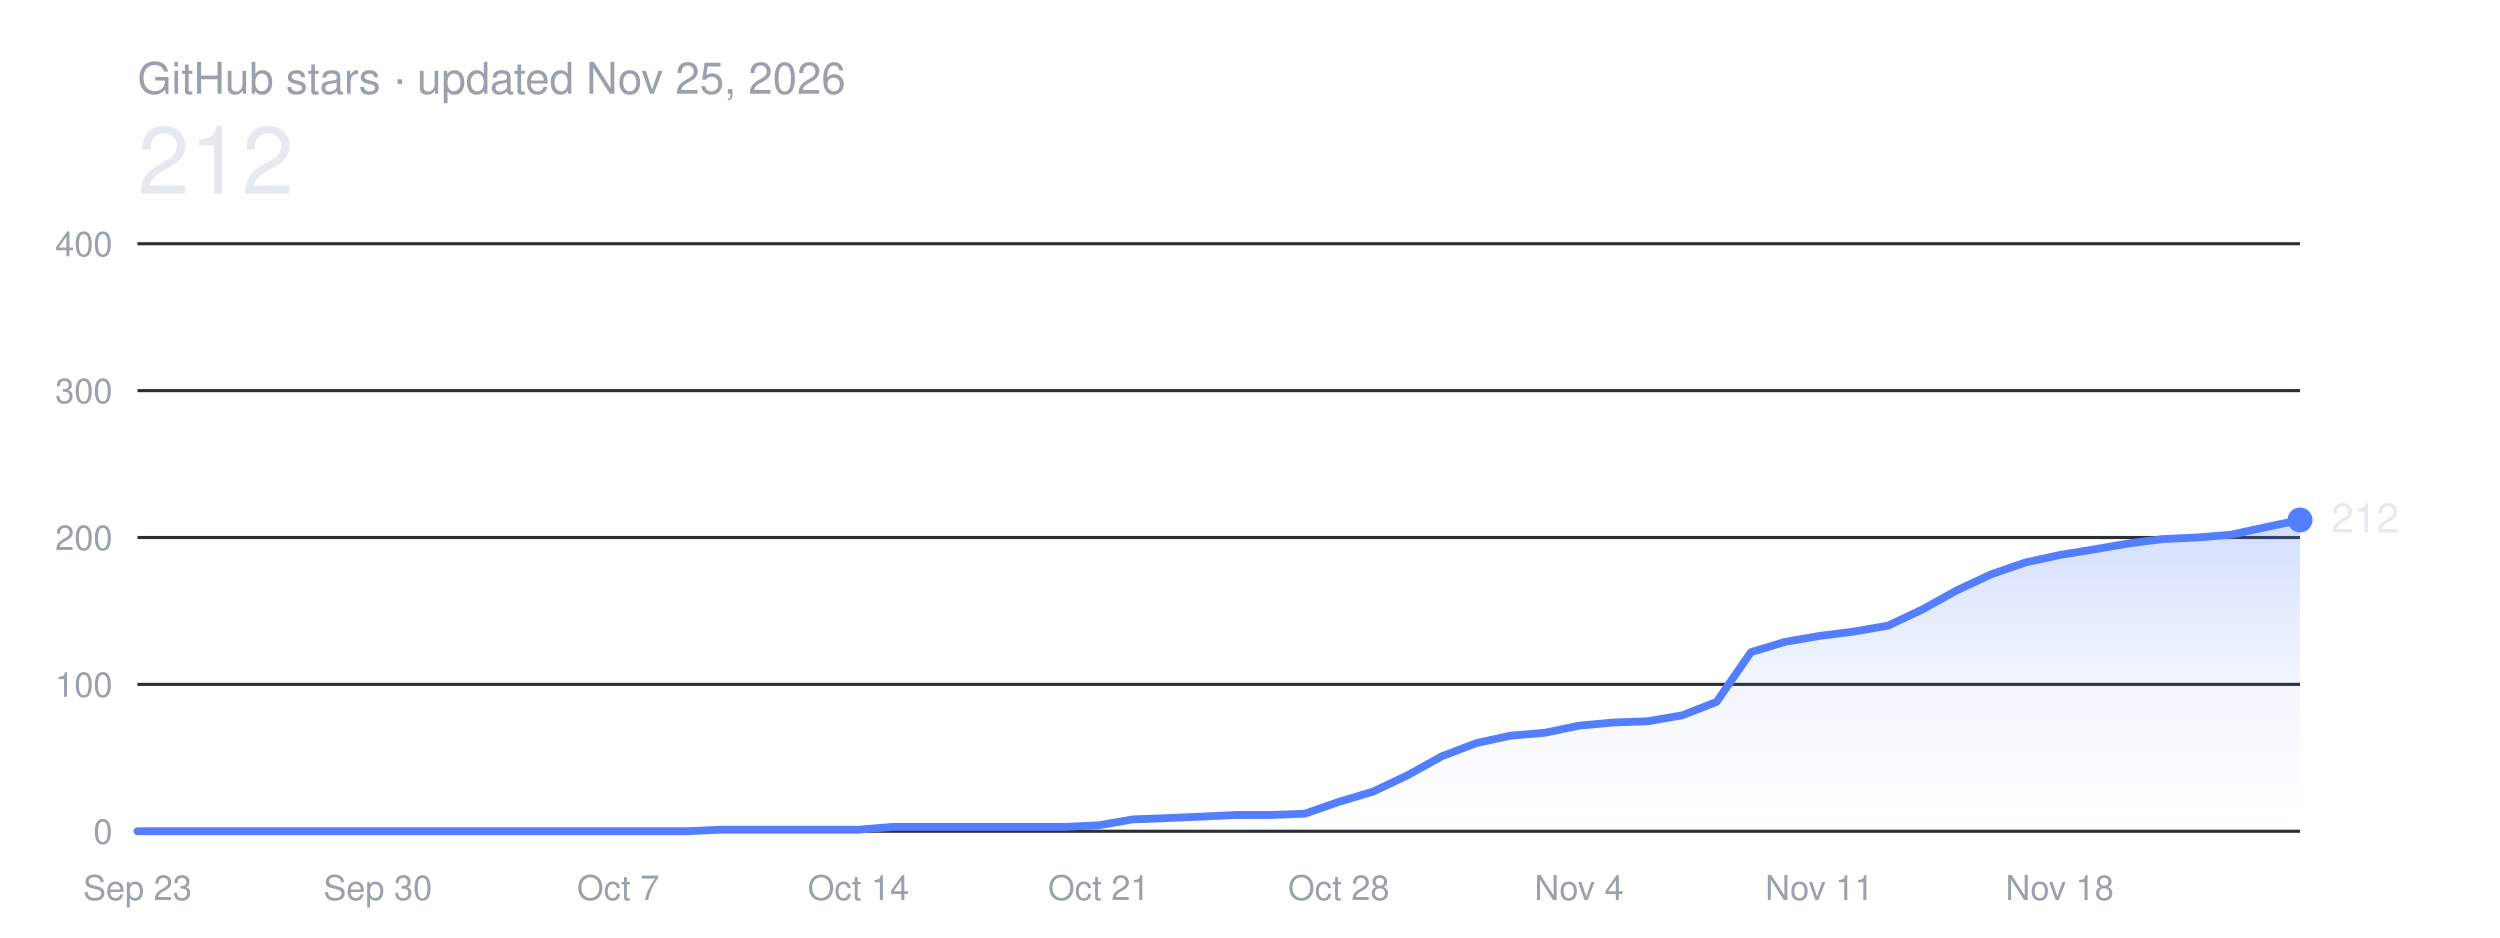
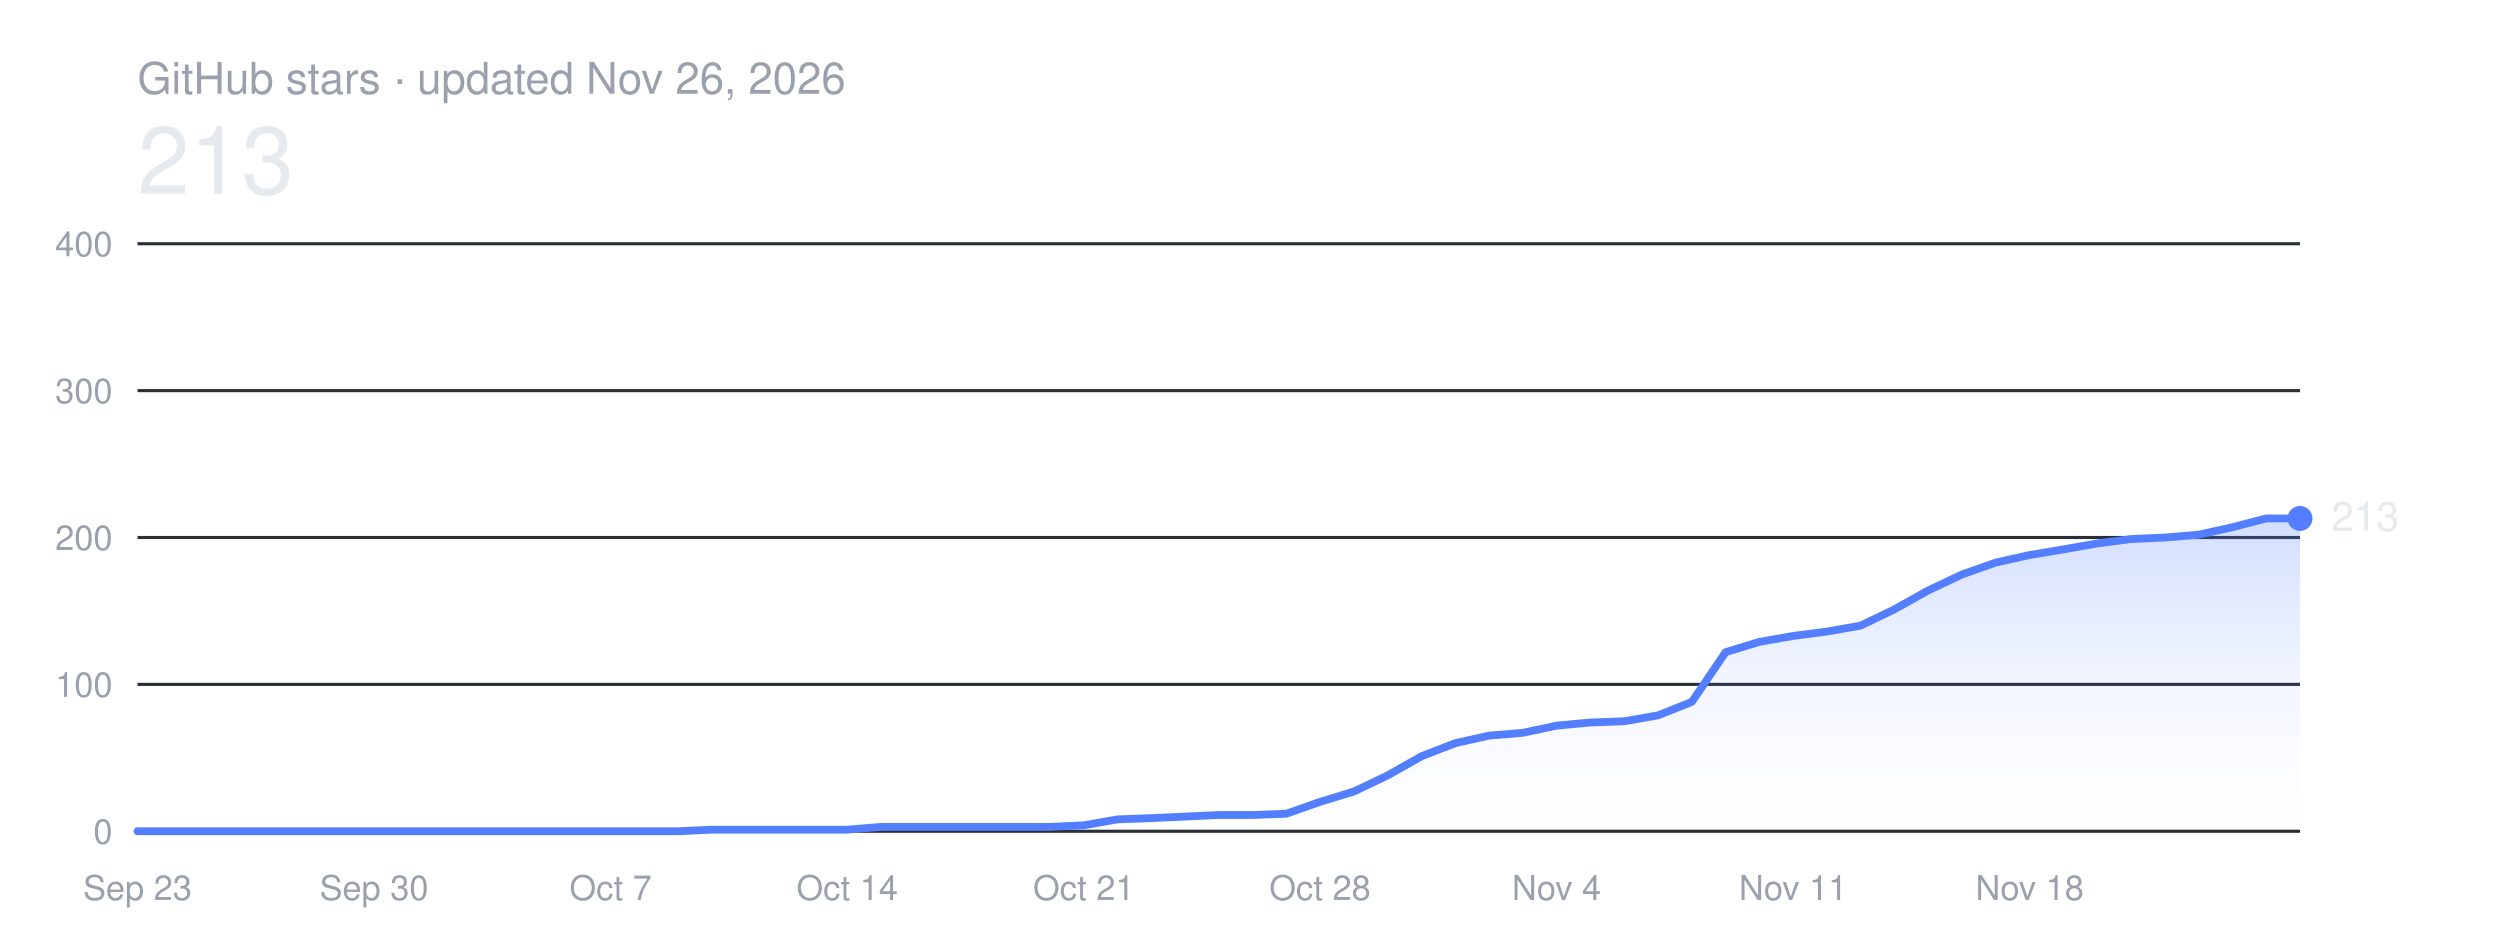
<svg xmlns="http://www.w3.org/2000/svg" width="800" height="300" viewBox="0 0 800 300" font-family="-apple-system, BlinkMacSystemFont, 'Segoe UI', Helvetica, Arial, sans-serif">
  <defs>
    <linearGradient id="a" x1="0" x2="0" y1="0" y2="1">
      <stop offset="0" stop-color="#537eff" stop-opacity="0.26" />
      <stop offset="0.25" stop-color="#537eff" stop-opacity="0.16" />
      <stop offset="0.5" stop-color="#537eff" stop-opacity="0.08" />
      <stop offset="0.75" stop-color="#537eff" stop-opacity="0.03" />
      <stop offset="1" stop-color="#537eff" stop-opacity="0" />
    </linearGradient>
  </defs>
-   <text x="44" y="30" font-size="14" fill="#9aa1ad">GitHub stars · updated Nov 25, 2026</text>
-   <text x="44" y="62" font-size="30" font-weight="300" fill="#e6e9ee">212</text>
+   <text x="44" y="30" font-size="14" fill="#9aa1ad">GitHub stars · updated Nov 26, 2026</text>
+   <text x="44" y="62" font-size="30" font-weight="300" fill="#e6e9ee">213</text>
  <line x1="44" x2="736" y1="266.0" y2="266.0" stroke="#2a2f37" stroke-width="1" />
  <text x="36" y="270.0" font-size="11" fill="#9aa1ad" text-anchor="end">0</text>
  <line x1="44" x2="736" y1="219.0" y2="219.0" stroke="#2a2f37" stroke-width="1" />
  <text x="36" y="223.0" font-size="11" fill="#9aa1ad" text-anchor="end">100</text>
  <line x1="44" x2="736" y1="172.0" y2="172.0" stroke="#2a2f37" stroke-width="1" />
  <text x="36" y="176.0" font-size="11" fill="#9aa1ad" text-anchor="end">200</text>
  <line x1="44" x2="736" y1="125.0" y2="125.0" stroke="#2a2f37" stroke-width="1" />
  <text x="36" y="129.0" font-size="11" fill="#9aa1ad" text-anchor="end">300</text>
  <line x1="44" x2="736" y1="78.0" y2="78.0" stroke="#2a2f37" stroke-width="1" />
  <text x="36" y="82.0" font-size="11" fill="#9aa1ad" text-anchor="end">400</text>
  <text x="44.0" y="288" font-size="11" fill="#9aa1ad" text-anchor="middle">Sep 23</text>
-   <text x="120.9" y="288" font-size="11" fill="#9aa1ad" text-anchor="middle">Sep 30</text>
-   <text x="197.8" y="288" font-size="11" fill="#9aa1ad" text-anchor="middle">Oct 7</text>
-   <text x="274.7" y="288" font-size="11" fill="#9aa1ad" text-anchor="middle">Oct 14</text>
-   <text x="351.6" y="288" font-size="11" fill="#9aa1ad" text-anchor="middle">Oct 21</text>
-   <text x="428.4" y="288" font-size="11" fill="#9aa1ad" text-anchor="middle">Oct 28</text>
-   <text x="505.3" y="288" font-size="11" fill="#9aa1ad" text-anchor="middle">Nov 4</text>
-   <text x="582.2" y="288" font-size="11" fill="#9aa1ad" text-anchor="middle">Nov 11</text>
-   <text x="659.1" y="288" font-size="11" fill="#9aa1ad" text-anchor="middle">Nov 18</text>
-   <polygon points="44,266.0 44.0,266.0 55.0,266.0 66.0,266.0 77.0,266.0 87.9,266.0 98.9,266.0 109.9,266.0 120.9,266.0 131.9,266.0 142.9,266.0 153.8,266.0 164.8,266.0 175.8,266.0 186.8,266.0 197.8,266.0 208.8,266.0 219.7,266.0 230.7,265.5 241.7,265.5 252.7,265.5 263.7,265.5 274.7,265.5 285.7,264.6 296.6,264.6 307.6,264.6 318.6,264.6 329.6,264.6 340.6,264.6 351.6,264.1 362.5,262.2 373.5,261.8 384.5,261.3 395.5,260.8 406.5,260.8 417.5,260.4 428.4,256.6 439.4,253.3 450.4,248.1 461.4,242.0 472.4,237.8 483.4,235.4 494.3,234.5 505.3,232.2 516.3,231.2 527.3,230.8 538.3,228.9 549.3,224.6 560.3,208.7 571.2,205.4 582.2,203.5 593.2,202.1 604.2,200.2 615.2,195.0 626.2,188.9 637.1,183.8 648.1,180.0 659.1,177.6 670.1,175.8 681.1,173.9 692.1,172.5 703.0,172.0 714.0,171.1 725.0,168.7 736.0,166.4 736.0,266.0" fill="url(#a)" />
-   <polyline points="44.0,266.0 55.0,266.0 66.0,266.0 77.0,266.0 87.9,266.0 98.9,266.0 109.9,266.0 120.9,266.0 131.9,266.0 142.9,266.0 153.8,266.0 164.8,266.0 175.8,266.0 186.8,266.0 197.8,266.0 208.8,266.0 219.7,266.0 230.7,265.5 241.7,265.5 252.7,265.5 263.7,265.5 274.7,265.5 285.7,264.6 296.6,264.6 307.6,264.6 318.6,264.6 329.6,264.6 340.6,264.6 351.6,264.1 362.5,262.2 373.5,261.8 384.5,261.3 395.5,260.8 406.5,260.8 417.5,260.4 428.4,256.6 439.4,253.3 450.4,248.1 461.4,242.0 472.4,237.8 483.4,235.4 494.3,234.5 505.3,232.2 516.3,231.2 527.3,230.8 538.3,228.9 549.3,224.6 560.3,208.7 571.2,205.4 582.2,203.5 593.2,202.1 604.2,200.2 615.2,195.0 626.2,188.9 637.1,183.8 648.1,180.0 659.1,177.6 670.1,175.8 681.1,173.9 692.1,172.5 703.0,172.0 714.0,171.1 725.0,168.7 736.0,166.4" fill="none" stroke="#537eff" stroke-width="2.5" stroke-linejoin="round" stroke-linecap="round" />
-   <circle cx="736.0" cy="166.4" r="4" fill="#537eff" />
-   <text x="746.0" y="170.4" font-size="13" fill="#e6e9ee">212</text>
+   <text x="119.7" y="288" font-size="11" fill="#9aa1ad" text-anchor="middle">Sep 30</text>
+   <text x="195.4" y="288" font-size="11" fill="#9aa1ad" text-anchor="middle">Oct 7</text>
+   <text x="271.1" y="288" font-size="11" fill="#9aa1ad" text-anchor="middle">Oct 14</text>
+   <text x="346.8" y="288" font-size="11" fill="#9aa1ad" text-anchor="middle">Oct 21</text>
+   <text x="422.4" y="288" font-size="11" fill="#9aa1ad" text-anchor="middle">Oct 28</text>
+   <text x="498.1" y="288" font-size="11" fill="#9aa1ad" text-anchor="middle">Nov 4</text>
+   <text x="573.8" y="288" font-size="11" fill="#9aa1ad" text-anchor="middle">Nov 11</text>
+   <text x="649.5" y="288" font-size="11" fill="#9aa1ad" text-anchor="middle">Nov 18</text>
+   <polygon points="44,266.0 44.0,266.0 54.8,266.0 65.6,266.0 76.4,266.0 87.2,266.0 98.1,266.0 108.9,266.0 119.7,266.0 130.5,266.0 141.3,266.0 152.1,266.0 162.9,266.0 173.8,266.0 184.6,266.0 195.4,266.0 206.2,266.0 217.0,266.0 227.8,265.5 238.6,265.5 249.4,265.5 260.2,265.5 271.1,265.5 281.9,264.6 292.7,264.6 303.5,264.6 314.3,264.6 325.1,264.6 335.9,264.6 346.8,264.1 357.6,262.2 368.4,261.8 379.2,261.3 390.0,260.8 400.8,260.8 411.6,260.4 422.4,256.6 433.2,253.3 444.1,248.1 454.9,242.0 465.7,237.8 476.5,235.4 487.3,234.5 498.1,232.2 508.9,231.2 519.8,230.8 530.6,228.9 541.4,224.6 552.2,208.7 563.0,205.4 573.8,203.5 584.6,202.1 595.4,200.2 606.2,195.0 617.1,188.9 627.9,183.8 638.7,180.0 649.5,177.6 660.3,175.8 671.1,173.9 681.9,172.5 692.8,172.0 703.6,171.1 714.4,168.7 725.2,165.9 736.0,165.9 736.0,266.0" fill="url(#a)" />
+   <polyline points="44.0,266.0 54.8,266.0 65.6,266.0 76.4,266.0 87.2,266.0 98.1,266.0 108.9,266.0 119.7,266.0 130.5,266.0 141.3,266.0 152.1,266.0 162.9,266.0 173.8,266.0 184.6,266.0 195.4,266.0 206.2,266.0 217.0,266.0 227.8,265.5 238.6,265.5 249.4,265.5 260.2,265.5 271.1,265.5 281.9,264.6 292.7,264.6 303.5,264.6 314.3,264.6 325.1,264.6 335.9,264.6 346.8,264.1 357.6,262.2 368.4,261.8 379.2,261.3 390.0,260.8 400.8,260.8 411.6,260.4 422.4,256.6 433.2,253.3 444.1,248.1 454.9,242.0 465.7,237.8 476.5,235.4 487.3,234.5 498.1,232.2 508.9,231.2 519.8,230.8 530.6,228.9 541.4,224.6 552.2,208.7 563.0,205.4 573.8,203.5 584.6,202.1 595.4,200.2 606.2,195.0 617.1,188.9 627.9,183.8 638.7,180.0 649.5,177.6 660.3,175.8 671.1,173.9 681.9,172.5 692.8,172.0 703.6,171.1 714.4,168.7 725.2,165.9 736.0,165.9" fill="none" stroke="#537eff" stroke-width="2.5" stroke-linejoin="round" stroke-linecap="round" />
+   <circle cx="736.0" cy="165.9" r="4" fill="#537eff" />
+   <text x="746.0" y="169.9" font-size="13" fill="#e6e9ee">213</text>
</svg>
